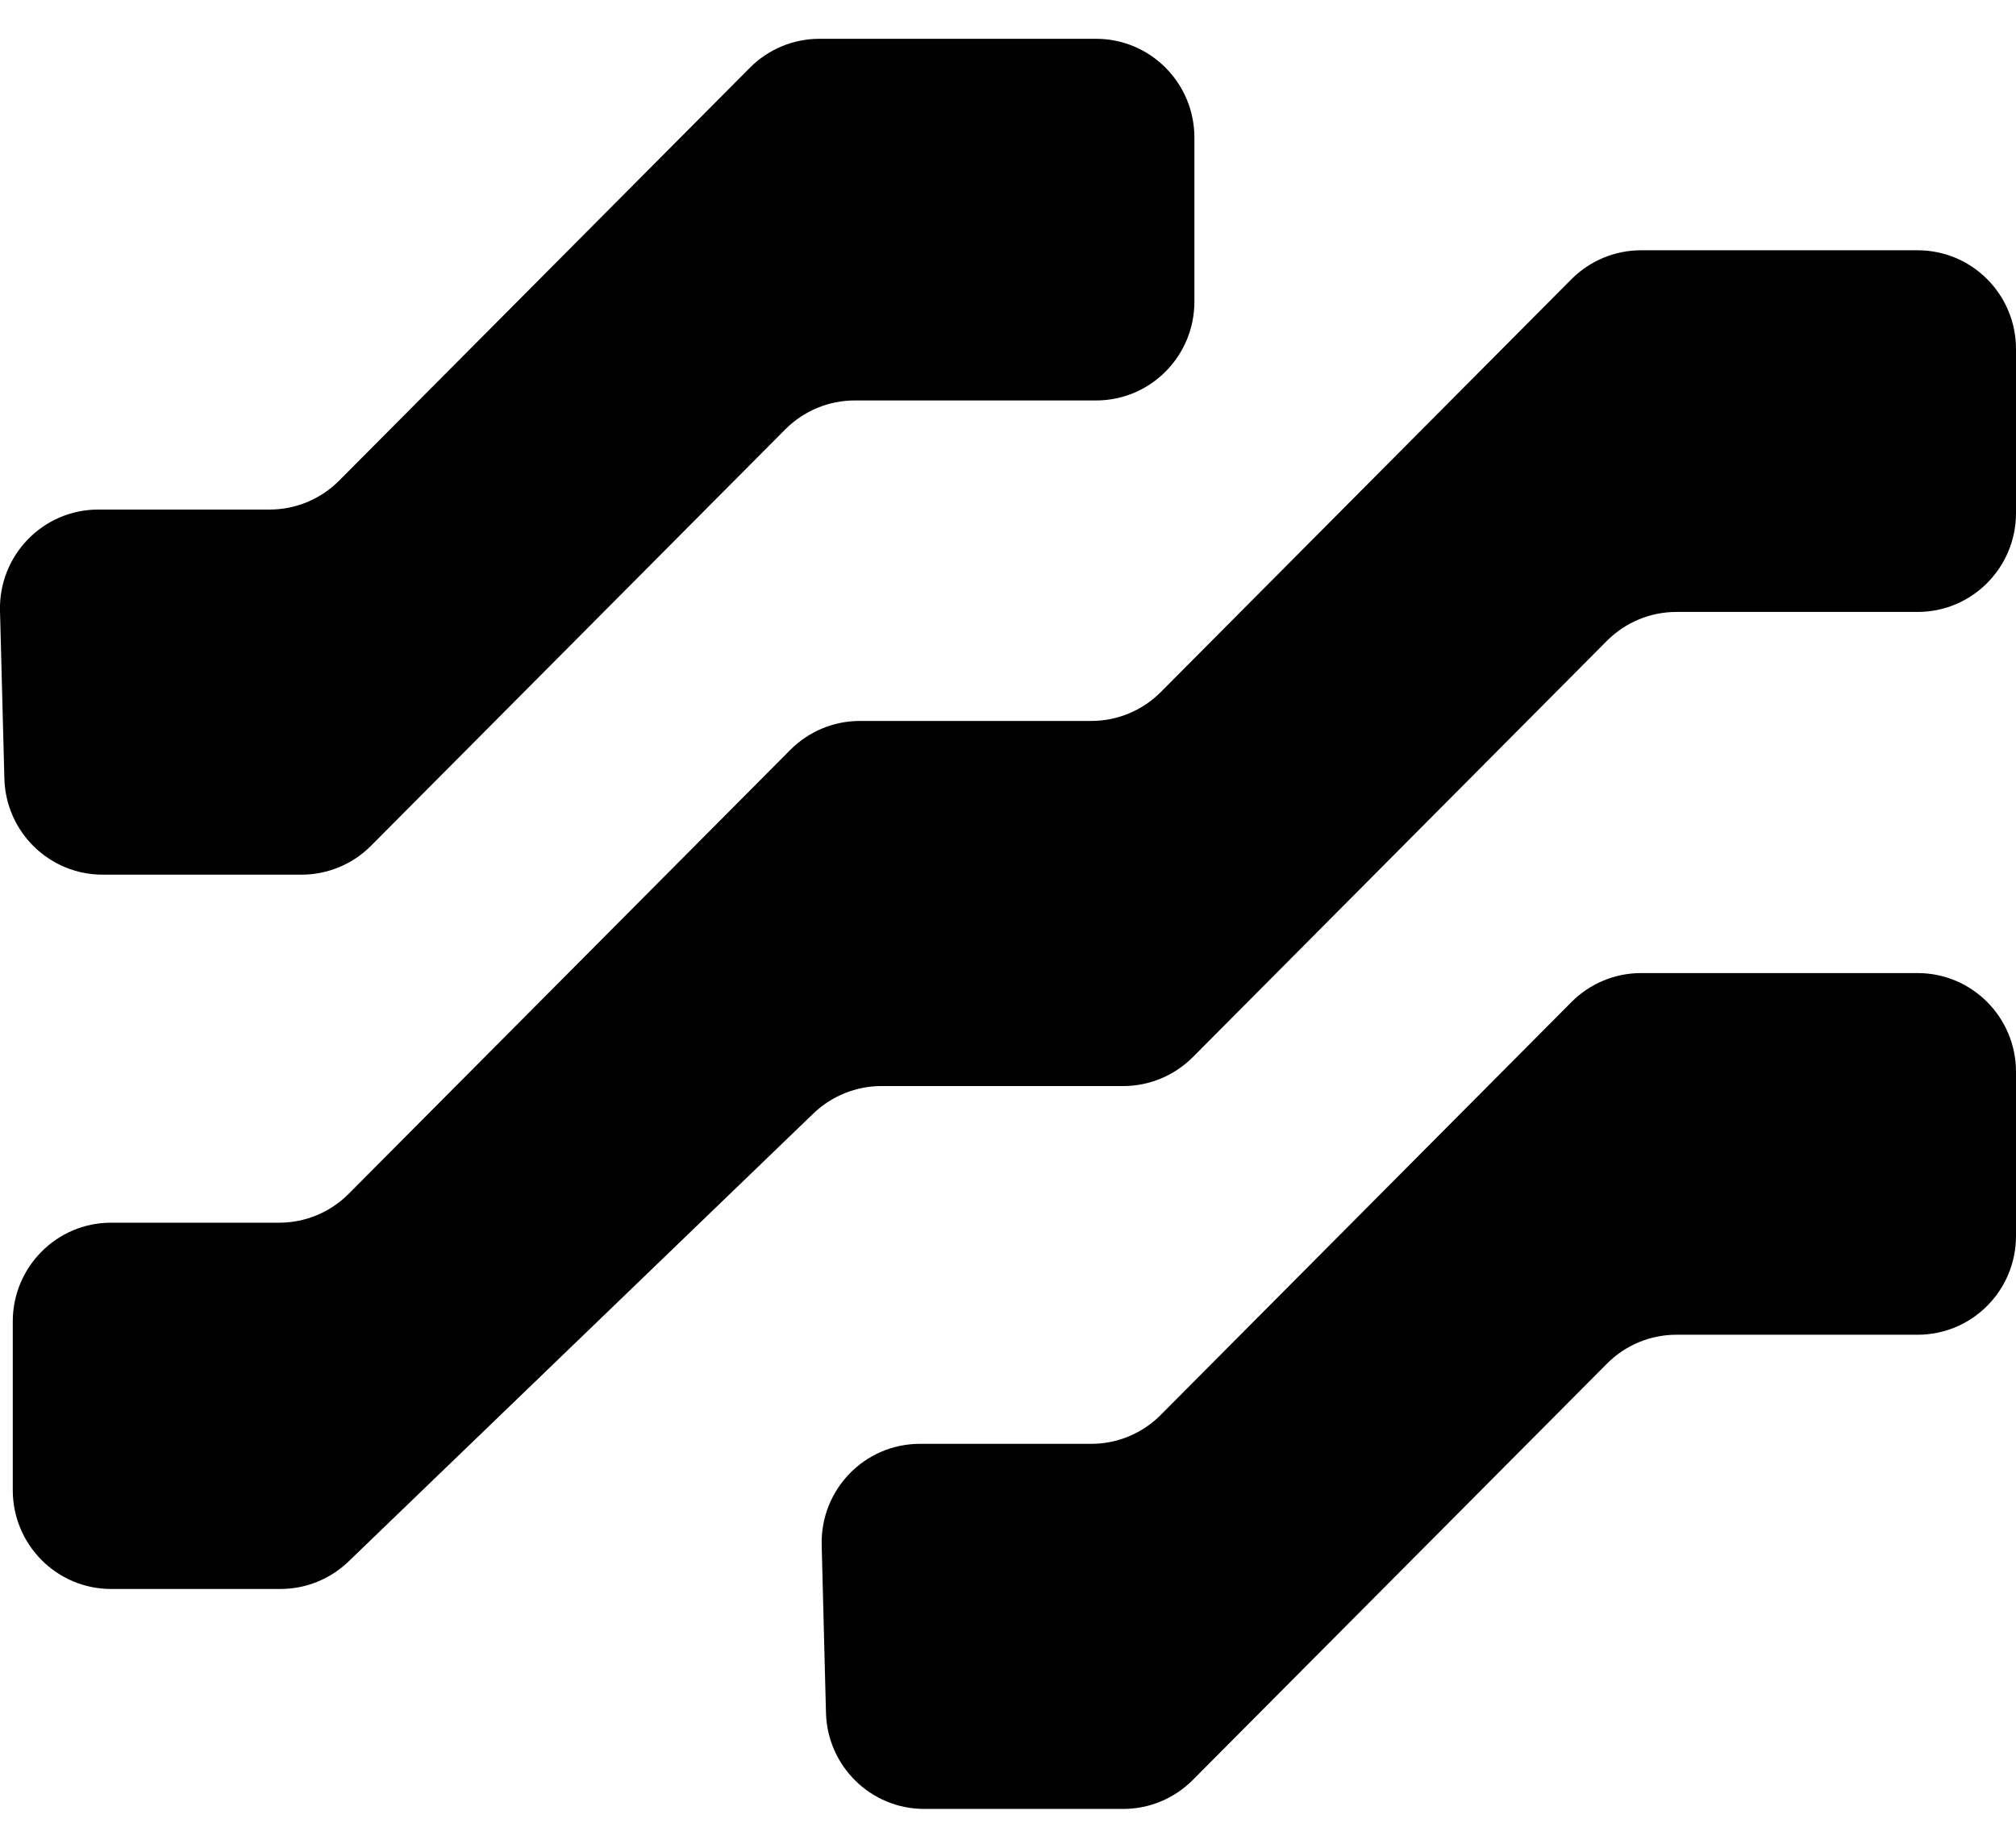
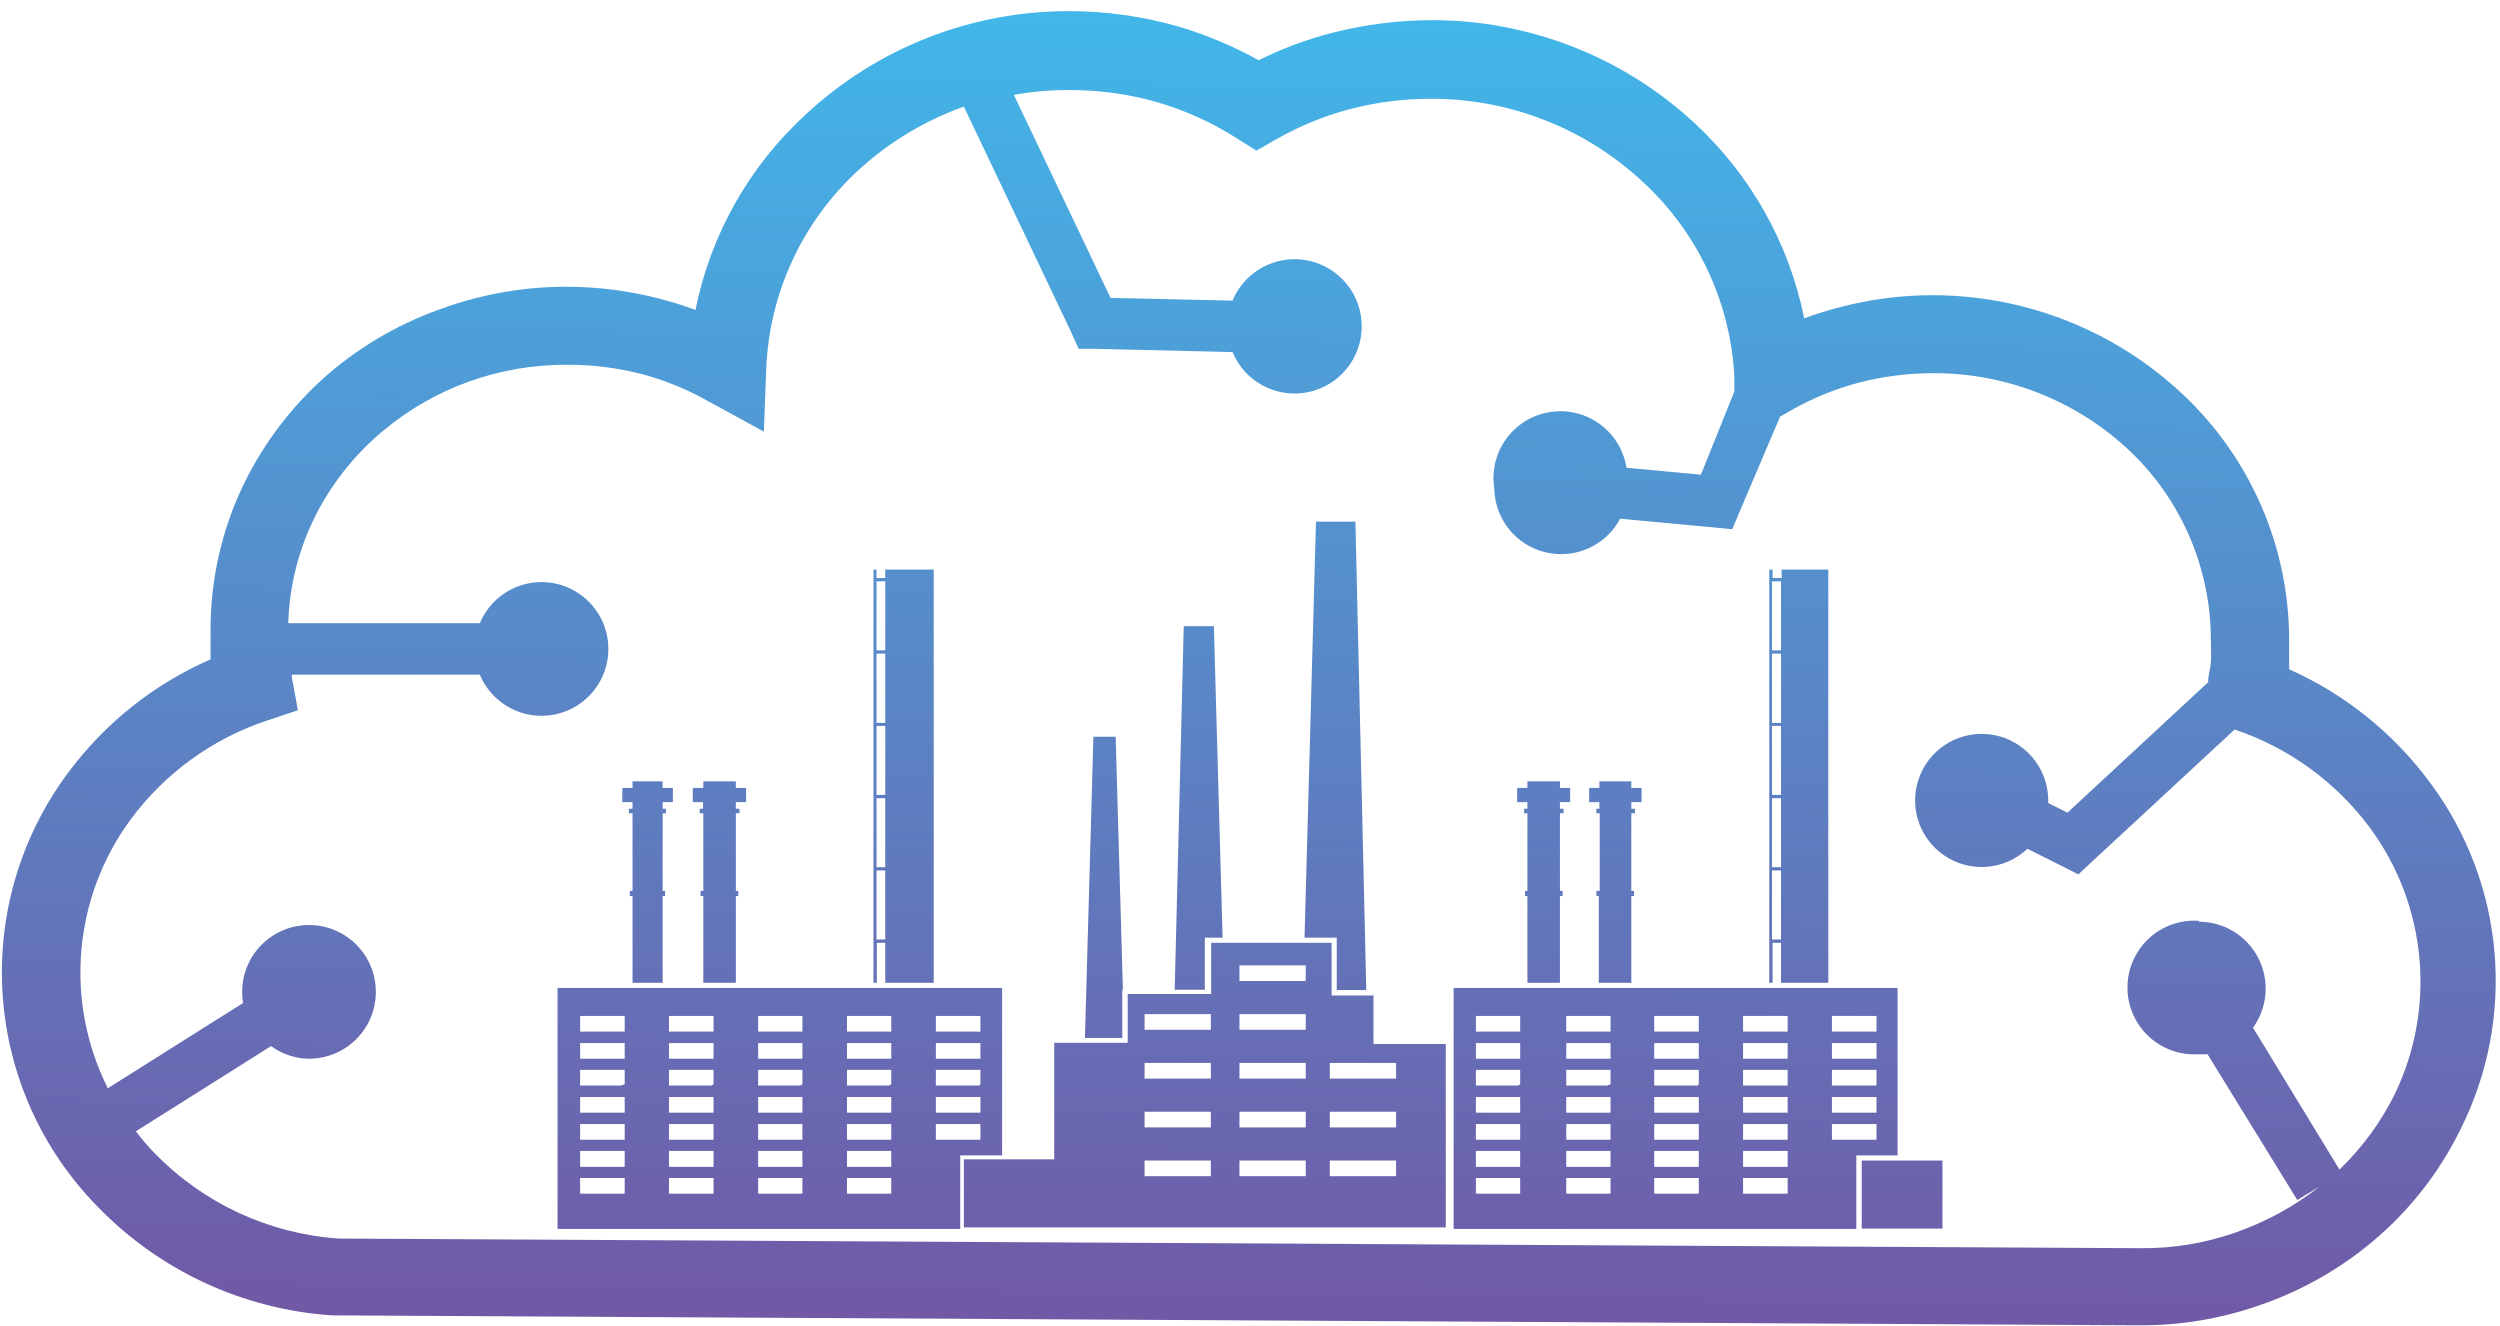
- <svg xmlns="http://www.w3.org/2000/svg" width="24" height="22" viewBox="0 0 24 22" fill="currentColor">
-   <path d="M13.049 0.462H9.754C9.444 0.462 9.146 0.586 8.927 0.807L4.038 5.722C3.818 5.943 3.521 6.067 3.21 6.067H1.17C0.512 6.067 -0.017 6.612 0 7.273L0.052 9.268C0.068 9.906 0.587 10.414 1.221 10.414H3.591C3.901 10.414 4.199 10.29 4.418 10.069L9.348 5.113C9.568 4.892 9.865 4.768 10.175 4.768H13.049C13.695 4.768 14.219 4.242 14.219 3.592V1.638C14.219 0.989 13.695 0.462 13.049 0.462Z" />
-   <path d="M19.535 11.586H22.83C23.476 11.586 24 12.113 24 12.762V14.716C24 15.366 23.476 15.892 22.83 15.892H19.957C19.647 15.892 19.349 16.016 19.13 16.237L14.2 21.193C13.98 21.414 13.683 21.538 13.373 21.538H11.003C10.368 21.538 9.849 21.03 9.833 20.392L9.782 18.397C9.765 17.736 10.293 17.191 10.951 17.191H12.992C13.302 17.191 13.6 17.067 13.819 16.846L18.708 11.931C18.928 11.71 19.225 11.586 19.535 11.586Z" />
-   <path d="M19.535 2.98L22.83 2.98C23.476 2.98 24 3.506 24 4.156V6.109C24 6.759 23.476 7.286 22.83 7.286H19.957C19.647 7.286 19.349 7.41 19.13 7.63L14.2 12.587C13.98 12.807 13.683 12.931 13.373 12.931H10.493C10.191 12.931 9.901 13.049 9.683 13.258L4.149 18.592C3.931 18.802 3.641 18.919 3.339 18.919H1.322C0.676 18.919 0.152 18.392 0.152 17.742V15.734C0.152 15.085 0.676 14.558 1.322 14.558H3.325C3.635 14.558 3.933 14.434 4.152 14.213L9.408 8.929C9.628 8.708 9.925 8.584 10.236 8.584H12.992C13.302 8.584 13.6 8.46 13.819 8.24L18.708 3.324C18.928 3.104 19.225 2.98 19.535 2.98Z" />
+ <svg xmlns="http://www.w3.org/2000/svg" id="Layer_1" data-name="Layer 1" viewBox="0 0 83 44">
+   <defs>
+     <style>.cls-1{fill-rule:evenodd;fill:url(#linear-gradient);}</style>
+     <linearGradient id="linear-gradient" x1="41.9" y1="-2.46" x2="41.36" y2="45.05" gradientUnits="userSpaceOnUse">
+       <stop offset="0" stop-color="#3ebdee" />
+       <stop offset="1" stop-color="#7256a4" />
+     </linearGradient>
+   </defs>
+   <path class="cls-1" d="M21,26.85h-.12V27H21v2.58h-.09v.17H21v2.88H22V29.75h.08v-.17H22V27h.11v-.15H22v-.22h.34v-.47H22v-.22H21v.22h-.34v.47H21v.22ZM73,30.6a2.22,2.22,0,0,1,1.8,3.52l2.87,4.71a9.11,9.11,0,0,0,1.83-2.49,8.61,8.61,0,0,0-.82-8.86,9.27,9.27,0,0,0-4.49-3.26h0l-4.76,4.41-.43.4-.53-.27-1.16-.58A2.21,2.21,0,1,1,68,26.5a.81.81,0,0,1,0,.16l.64.32,4.67-4.33c0-.22.07-.43.09-.64s0-.49,0-.79A8.66,8.66,0,0,0,70.74,15a9.46,9.46,0,0,0-6.56-2.61,9.73,9.73,0,0,0-2.45.31,9.33,9.33,0,0,0-2.26.92l-.37.21L57.75,17l-.24.57-.62-.06-3.1-.29a2.22,2.22,0,0,1-4.18-1A2.22,2.22,0,0,1,54,15.53l2.47.23L57.58,13l0-.51A9.45,9.45,0,0,0,54.5,6a10.27,10.27,0,0,0-7-2.72,10.5,10.5,0,0,0-2.67.34,10.1,10.1,0,0,0-2.45,1L41.71,5l-.65-.41a10.23,10.23,0,0,0-2.65-1.2,10.49,10.49,0,0,0-2.91-.4,10.16,10.16,0,0,0-1.84.16l3.21,6.74,4.05.09a2.23,2.23,0,1,1,0,1.71l-4.58-.11-.53,0L35.55,11,32,3.54A10.28,10.28,0,0,0,28.5,5.65a9.45,9.45,0,0,0-3.06,6.57l-.08,2.11-1.83-1a9.33,9.33,0,0,0-2.26-.92,9.73,9.73,0,0,0-2.45-.3,9.53,9.53,0,0,0-3.23.55,9.38,9.38,0,0,0-2.83,1.61,8.88,8.88,0,0,0-2.36,3,8.52,8.52,0,0,0-.83,3.42h6.36a2.22,2.22,0,1,1,0,1.71H9.69l0,.09.2,1.09-1.05.35a9.27,9.27,0,0,0-4.49,3.26,8.57,8.57,0,0,0-.77,8.94l4.49-2.83a2.22,2.22,0,1,1,2.19,1.85A2.17,2.17,0,0,1,9,34.73L4.51,37.56a7.33,7.33,0,0,0,.63.73,9.4,9.4,0,0,0,6.11,2.83h0l59.81.32a9.22,9.22,0,0,0,3.13-.51A9.67,9.67,0,0,0,77,39.4l-.73.44L73.29,35A1.88,1.88,0,0,1,73,35a2.22,2.22,0,1,1,0-4.43ZM50.71,26.85H50.6V27h.11v2.58h-.08v.17h.08v2.88h1.08V29.75h.09v-.17h-.09V27h.12v-.15h-.12v-.22h.34v-.47h-.34v-.22H50.71v.22h-.34v.47h.34v.22ZM75,43.34a11.86,11.86,0,0,1-4,.66l-59.9-.33h-.08a11.93,11.93,0,0,1-7.77-3.6,11.1,11.1,0,0,1-1-14.4,11.75,11.75,0,0,1,4.74-3.78c0-.36,0-.68,0-1a11.12,11.12,0,0,1,1.08-4.77,11.52,11.52,0,0,1,3.05-3.89,11.84,11.84,0,0,1,3.59-2,12.1,12.1,0,0,1,4.1-.71,12.31,12.31,0,0,1,3.1.4,11.55,11.55,0,0,1,1.18.37,12,12,0,0,1,3.66-6.49A12.8,12.8,0,0,1,35.5.37a13.19,13.19,0,0,1,3.62.51A13.41,13.41,0,0,1,41.79,2a12.34,12.34,0,0,1,2.4-.9A13.46,13.46,0,0,1,47.5.67a12.8,12.8,0,0,1,8.74,3.4,12.08,12.08,0,0,1,3.66,6.5,11.55,11.55,0,0,1,1.18-.37,12.12,12.12,0,0,1,11.43,2.93A11.2,11.2,0,0,1,76,21.22c0,.29,0,.61,0,1A11.78,11.78,0,0,1,80.69,26a11,11,0,0,1,1,11.49,11.38,11.38,0,0,1-3.18,3.94A11.82,11.82,0,0,1,75,43.34ZM64.49,38.53v2.26H61.81V38.53ZM62.3,34.25H60.82v-.52H62.3v.52Zm0,.9H60.82v-.52H62.3v.52Zm0,.89H60.82v-.52H62.3V36Zm0,.9H60.82v-.52H62.3v.52Zm0,.9H60.82v-.52H62.3v.52Zm-2.95-3.59H57.87v-.52h1.48v.52Zm0,.9H57.87v-.52h1.48v.52Zm0,.89H57.87v-.52h1.48V36Zm0,.9H57.87v-.52h1.48v.52Zm0,.9H57.87v-.52h1.48v.52Zm0,.9H57.87v-.53h1.48v.53Zm0,.89H57.87v-.52h1.48v.52Zm-3-5.38H54.92v-.52H56.4v.52Zm0,.9H54.92v-.52H56.4v.52Zm0,.89H54.92v-.52H56.4V36Zm0,.9H54.92v-.52H56.4v.52Zm0,.9H54.92v-.52H56.4v.52Zm0,.9H54.92v-.53H56.4v.53Zm0,.89H54.92v-.52H56.4v.52Zm-3-5.38H52v-.52h1.47v.52Zm0,.9H52v-.52h1.47v.52Zm0,.89H52v-.52h1.47V36Zm0,.9H52v-.52h1.47v.52Zm0,.9H52v-.52h1.47v.52Zm0,.9H52v-.53h1.47v.53Zm0,.89H52v-.52h1.47v.52Zm-2.95-5.38H49v-.52h1.47v.52Zm0,.9H49v-.52h1.47v.52Zm0,.89H49v-.52h1.47V36Zm0,.9H49v-.52h1.47v.52Zm0,.9H49v-.52h1.47v.52Zm0,.9H49v-.53h1.47v.53Zm0,.89H49v-.52h1.47v.52ZM63,32.8H48.26v8H61.63V38.36H63V32.8Zm-4.17-3.9h.3v2.29h-.3V28.9Zm0-2.4h.3v2.29h-.3V26.5Zm0-2.4h.3v2.29h-.3V24.1Zm0-2.4h.3V24h-.3V21.7Zm0-2.4h.3v2.29h-.3V19.3Zm0,12h.3v1.33h1.57V18.91H59.15v.28h-.3v-.28h-.11V32.63h.11V31.3ZM53.1,26.85H53V27h.11v2.58H53v.17h.08v2.88h1.08V29.75h.09v-.17h-.09V27h.12v-.15h-.12v-.22h.34v-.47h-.34v-.22H53.1v.22h-.34v.47h.34v.22Zm-6.75,8.44v.52h-2.2v-.52Zm0,2.14h-2.2v-.52h2.2v.52Zm0,1.62h-2.2v-.52h2.2v.52Zm-3-6.48h-2.2v-.52h2.2v.52Zm0,1.62h-2.2v-.52h2.2v.52Zm0,1.62h-2.2v-.52h2.2v.52Zm0,1.62h-2.2v-.52h2.2v.52Zm0,1.62h-2.2v-.52h2.2v.52Zm-3.13-4.86H38v-.52h2.2v.52Zm0,1.62H38v-.52h2.2v.52Zm0,1.62H38v-.52h2.2v.52Zm0,1.62H38v-.52h2.2v.52Zm5.36-6H44.21V31.3h-4V33H37.44v1.62H35v3.87h-3v2.26H48V34.66H45.6V33Zm-1.22-.18h1L45,17.32H43.69l-.38,13.81h1.07v1.73ZM40,31.13h.59l-.29-10.34h-1L39,32.86H40V31.13Zm-2.78,1.73h.06l-.24-8.4H36.3l-.28,10h1.24V32.86Zm-4.71,1.39H31.07v-.52h1.48v.52Zm0,.9H31.07v-.52h1.48v.52Zm0,.89H31.07v-.52h1.48V36Zm0,.9H31.07v-.52h1.48v.52Zm0,.9H31.07v-.52h1.48v.52Zm-3-3.59H28.12v-.52h1.47v.52Zm0,.9H28.12v-.52h1.47v.52Zm0,.89H28.12v-.52h1.47V36Zm0,.9H28.12v-.52h1.47v.52Zm0,.9H28.12v-.52h1.47v.52Zm0,.9H28.12v-.53h1.47v.53Zm0,.89H28.12v-.52h1.47v.52Zm-2.95-5.38H25.17v-.52h1.47v.52Zm0,.9H25.17v-.52h1.47v.52Zm0,.89H25.17v-.52h1.47V36Zm0,.9H25.17v-.52h1.47v.52Zm0,.9H25.17v-.52h1.47v.52Zm0,.9H25.17v-.53h1.47v.53Zm0,.89H25.17v-.52h1.47v.52Zm-2.95-5.38H22.21v-.52h1.48v.52Zm0,.9H22.21v-.52h1.48v.52Zm0,.89H22.21v-.52h1.48V36Zm0,.9H22.21v-.52h1.48v.52Zm0,.9H22.21v-.52h1.48v.52Zm0,.9H22.21v-.53h1.48v.53Zm0,.89H22.21v-.52h1.48v.52Zm-3-5.38H19.26v-.52h1.48v.52Zm0,.9H19.26v-.52h1.48v.52Zm0,.89H19.26v-.52h1.48V36Zm0,.9H19.26v-.52h1.48v.52Zm0,.9H19.26v-.52h1.48v.52Zm0,.9H19.26v-.53h1.48v.53Zm0,.89H19.26v-.52h1.48v.52ZM33.27,32.8H18.51v8H31.88V38.36h1.39V32.8ZM29.1,28.9h.29v2.29H29.1V28.9Zm0-2.4h.29v2.29H29.1V26.5Zm0-2.4h.29v2.29H29.1V24.1Zm0-2.4h.29V24H29.1V21.7Zm0-2.4h.29v2.29H29.1V19.3Zm0,12h.29v1.33H31V18.91H29.39v.28H29.1v-.28H29V32.63h.11V31.3Zm-5.75-4.45h-.12V27h.12v2.58h-.09v.17h.09v2.88h1.08V29.75h.08v-.17h-.08V27h.12v-.15h-.12v-.22h.34v-.47h-.34v-.22H23.35v.22H23v.47h.34v.22Z" />
</svg>
